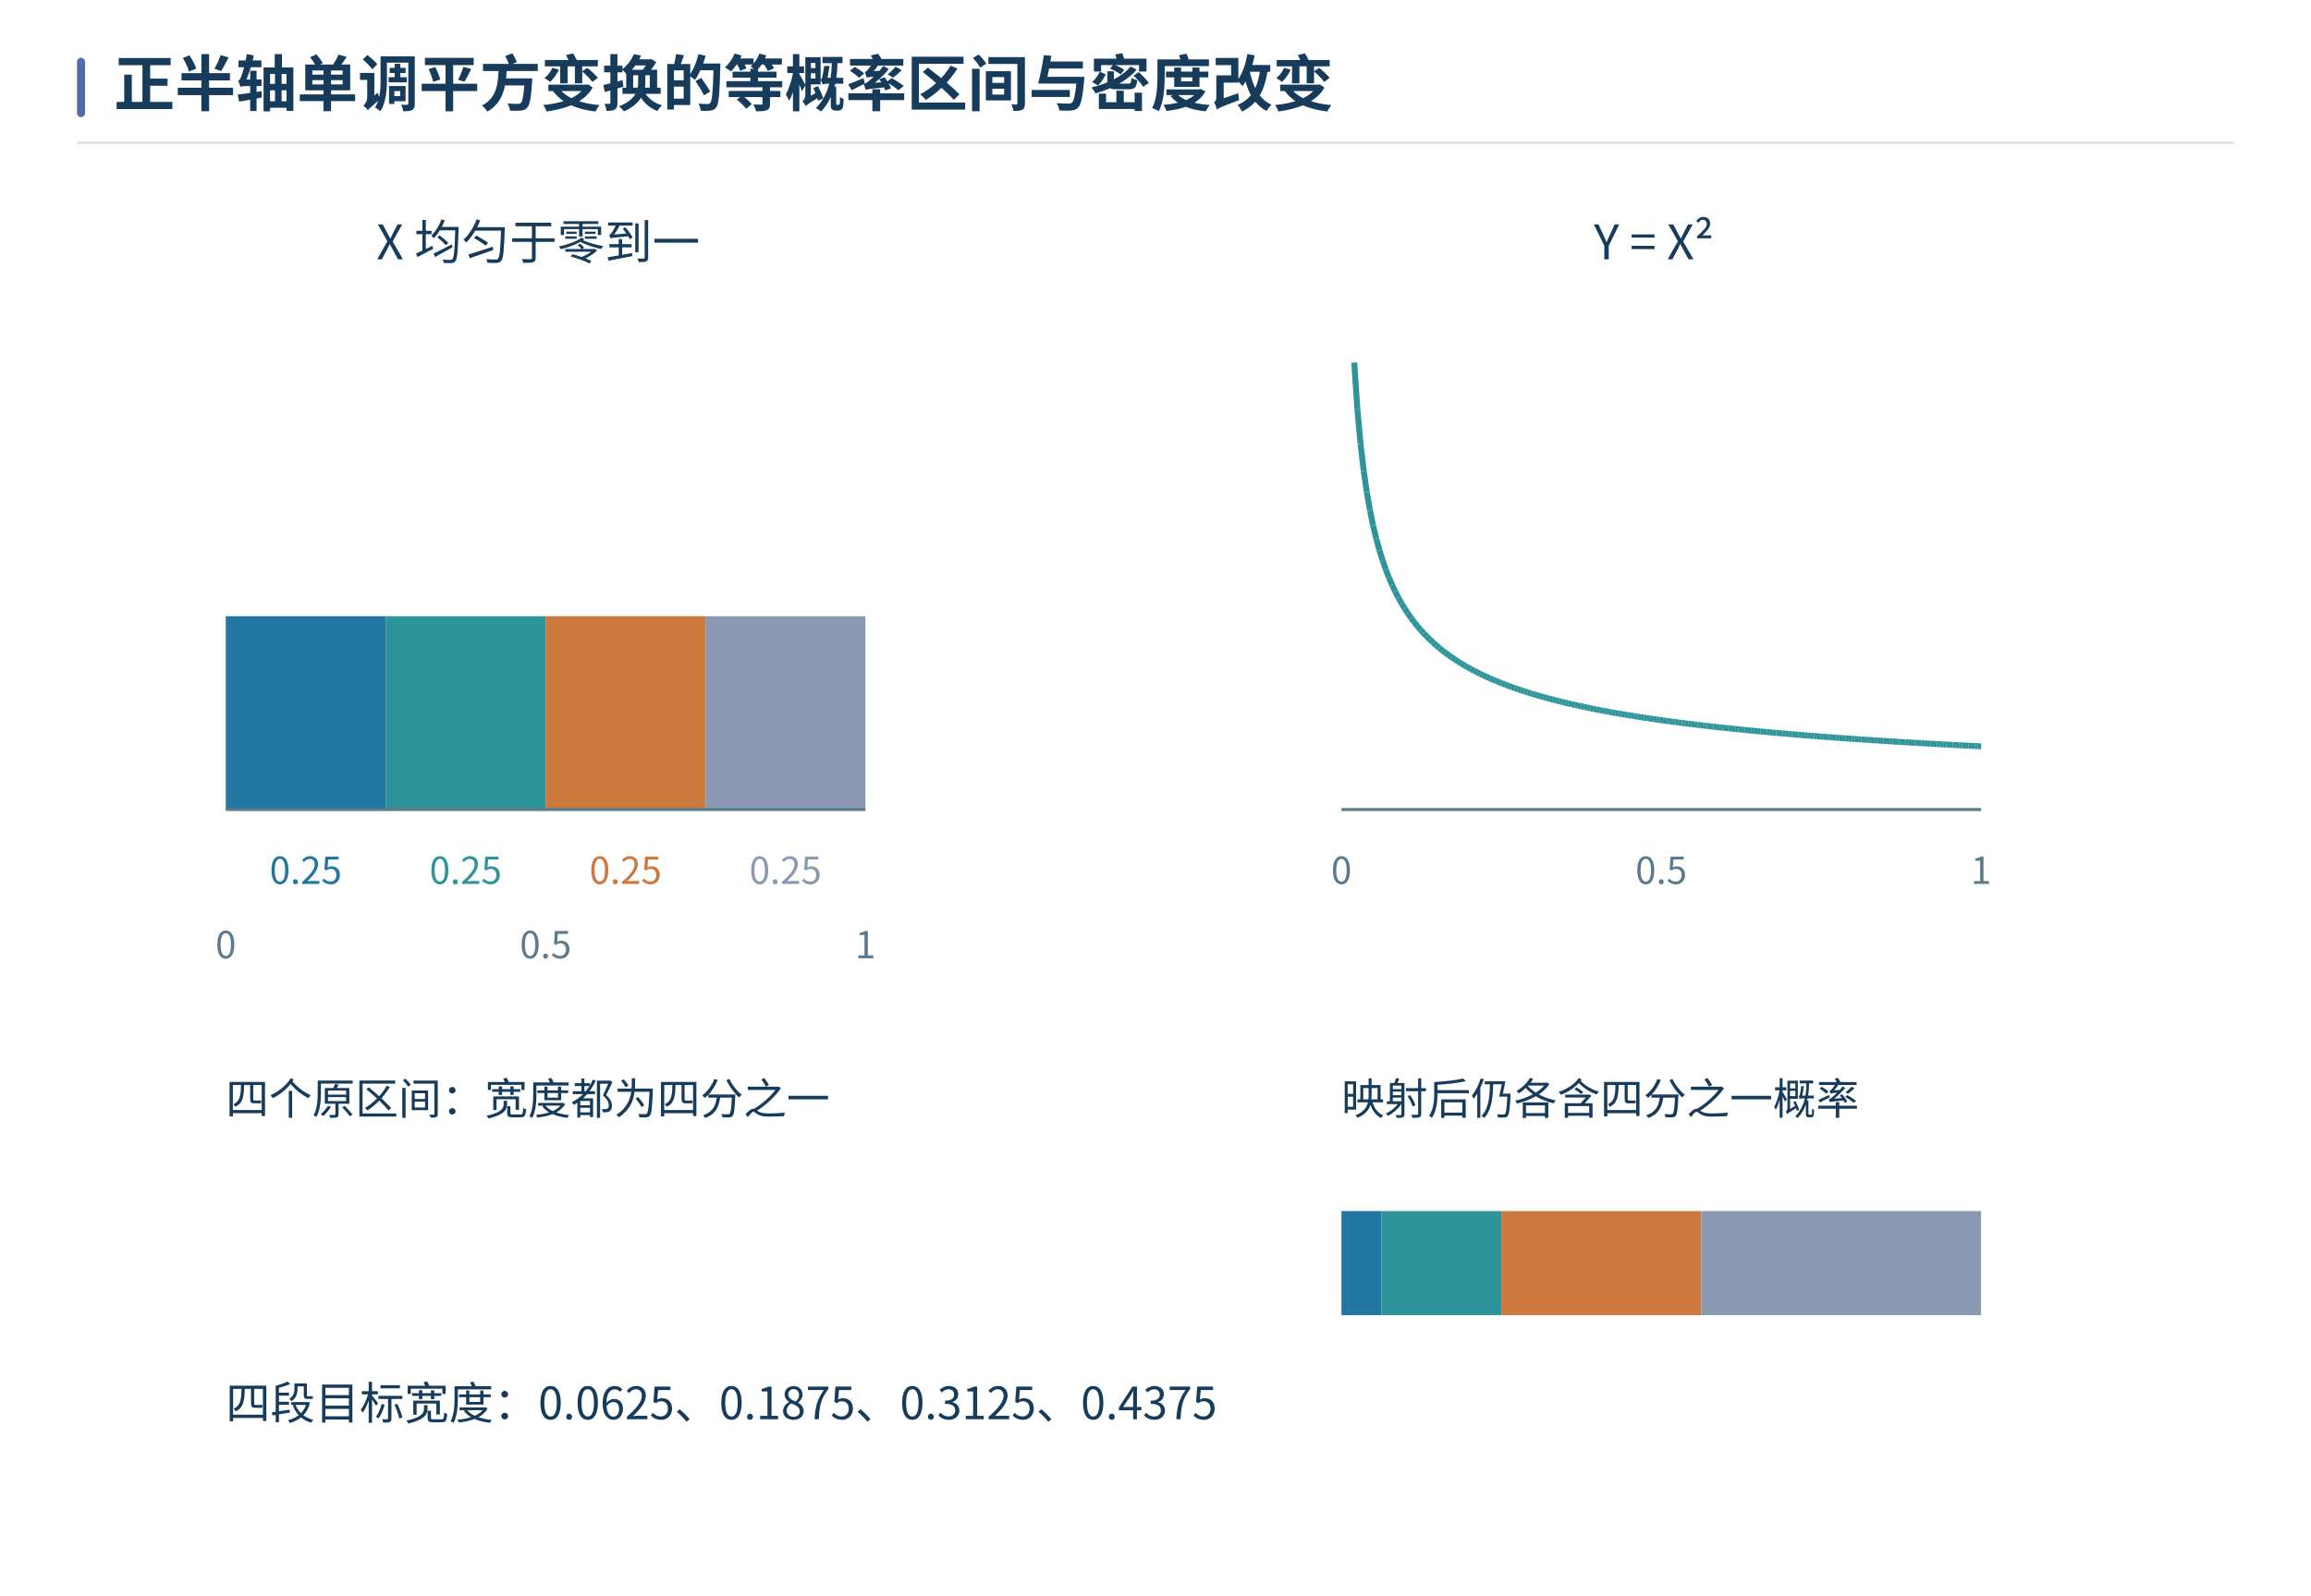
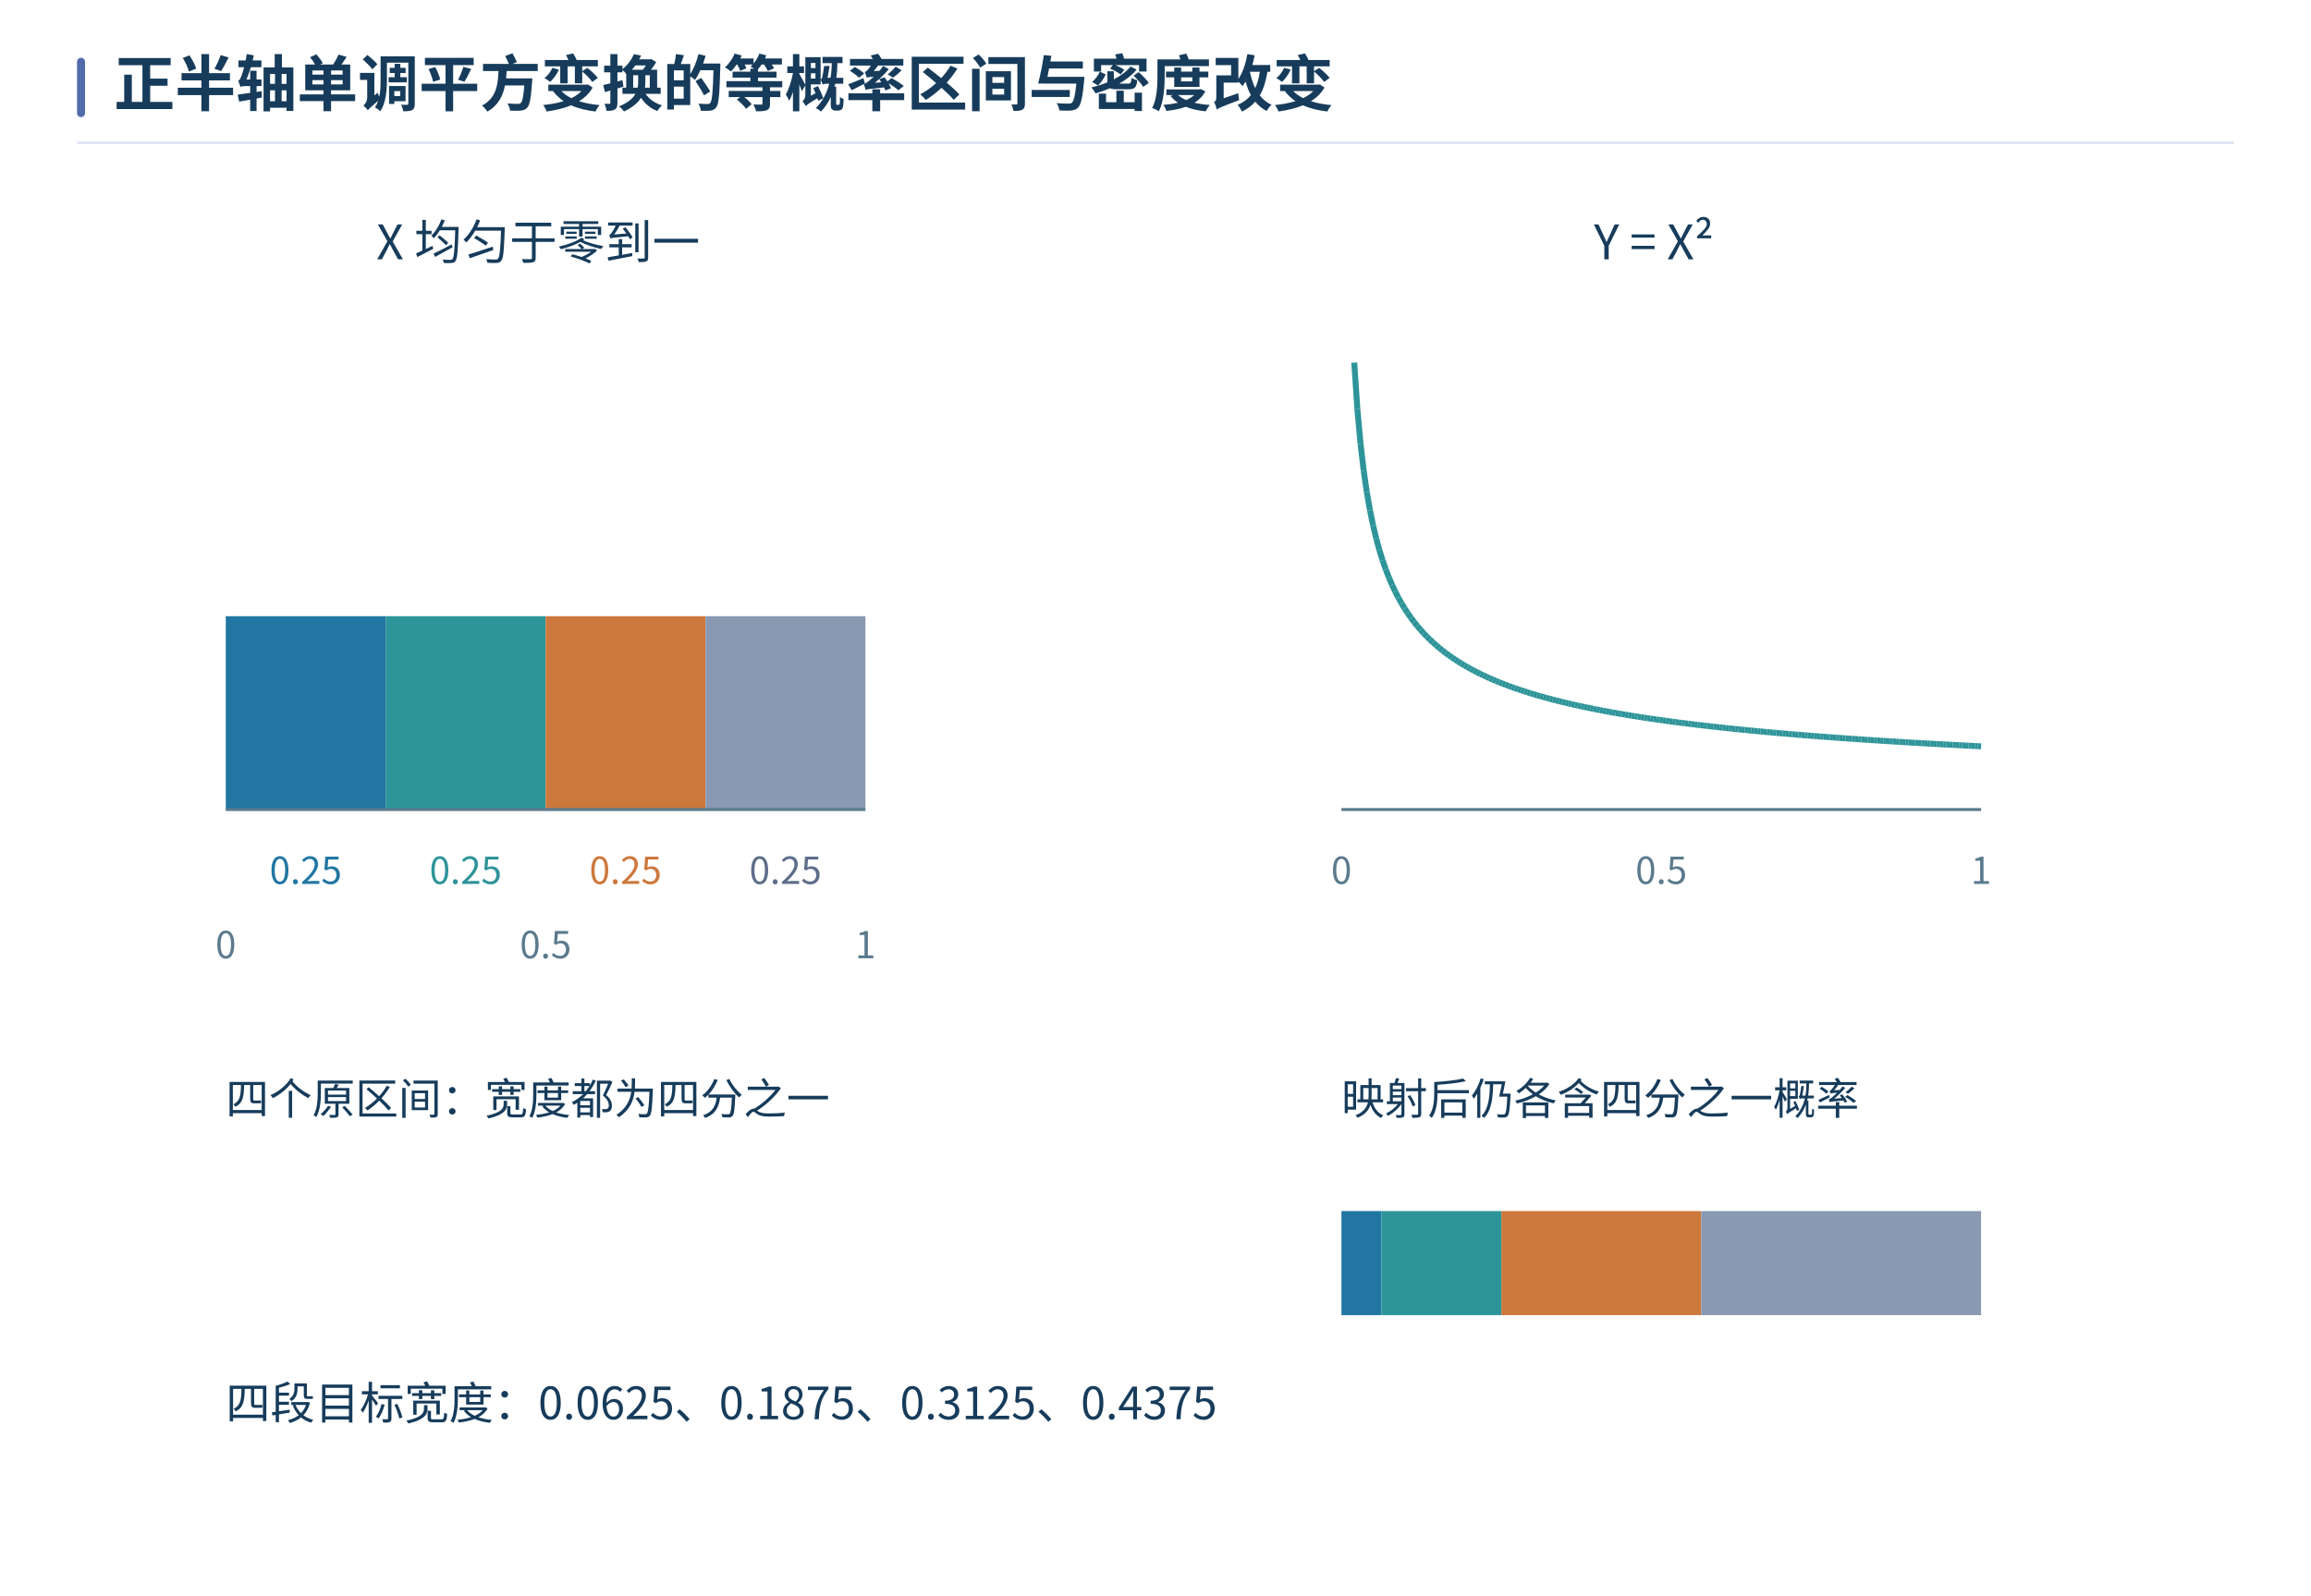
<svg xmlns="http://www.w3.org/2000/svg" width="1440" height="994.745" viewBox="0 0 1440 994.745" role="img" aria-labelledby="book-plate-title">
  <rect width="1440" height="994.745" fill="#ffffff" />
  <g font-family="Microsoft YaHei, Noto Sans CJK SC, Arial, sans-serif">
    <rect x="48" y="36" width="5" height="37" rx="2.5" fill="#526bab" />
    <text x="71" y="66" font-size="38" font-weight="700" fill="#142b45">正半轴单调平方变换的等概率区间与密度改变</text>
    <path d="M48 89 H1392" stroke="#d7e1ee" stroke-width="1.4" />
  </g>
  <svg width="1344" height="852.745" viewBox="0 0 1450 920" role="img" x="48" y="106" overflow="hidden">
    <rect width="1450" height="920" fill="white" />
    <style>text{font-family:Microsoft YaHei,Noto Sans CJK SC,sans-serif;fill: #173c5b}</style>
    <text x="310" y="60" font-size="32" text-anchor="middle" font-weight="normal" style="fill: #173c5b">X 均匀于零到一</text>
    <text x="1060" y="60" font-size="32" text-anchor="middle" font-weight="normal" style="fill: #173c5b">Y = X²</text>
    <rect x="100.0" y="300" width="107.5" height="130" fill="#2176a2" stroke="#2176a2" stroke-width="0" />
    <text x="153.75" y="480" font-size="25" text-anchor="middle" font-weight="normal" style="fill: #2176a2">0.25</text>
    <rect x="850.0" y="700" width="26.875" height="70" fill="#2176a2" stroke="#2176a2" stroke-width="0" />
    <rect x="207.5" y="300" width="107.5" height="130" fill="#2d9499" stroke="#2d9499" stroke-width="0" />
    <text x="261.25" y="480" font-size="25" text-anchor="middle" font-weight="normal" style="fill: #2d9499">0.25</text>
    <rect x="876.875" y="700" width="80.625" height="70" fill="#2d9499" stroke="#2d9499" stroke-width="0" />
    <rect x="315.0" y="300" width="107.5" height="130" fill="#cd783d" stroke="#cd783d" stroke-width="0" />
    <text x="368.75" y="480" font-size="25" text-anchor="middle" font-weight="normal" style="fill: #cd783d">0.25</text>
    <rect x="957.5" y="700" width="134.375" height="70" fill="#cd783d" stroke="#cd783d" stroke-width="0" />
    <rect x="422.5" y="300" width="107.5" height="130" fill="#8999b2" stroke="#8999b2" stroke-width="0" />
-     <text x="476.25" y="480" font-size="25" text-anchor="middle" font-weight="normal" style="fill: #8999b2">0.25</text>
+     <text x="476.25" y="480" font-size="25" text-anchor="middle" font-weight="normal" style="fill: #5d6e89">0.25</text>
    <rect x="1091.875" y="700" width="188.125" height="70" fill="#8999b2" stroke="#8999b2" stroke-width="0" />
    <line x1="858.6" y1="129.48" x2="860.718" y2="160.8" stroke="#2d9499" stroke-width="4" />
    <line x1="860.718" y1="160.8" x2="862.835" y2="184.007" stroke="#2d9499" stroke-width="4" />
    <line x1="862.835" y1="184.007" x2="864.953" y2="202.091" stroke="#2d9499" stroke-width="4" />
    <line x1="864.953" y1="202.091" x2="867.07" y2="216.695" stroke="#2d9499" stroke-width="4" />
    <line x1="867.07" y1="216.695" x2="869.188" y2="228.809" stroke="#2d9499" stroke-width="4" />
    <line x1="869.188" y1="228.809" x2="871.306" y2="239.069" stroke="#2d9499" stroke-width="4" />
    <line x1="871.306" y1="239.069" x2="873.423" y2="247.904" stroke="#2d9499" stroke-width="4" />
    <line x1="873.423" y1="247.904" x2="875.541" y2="255.616" stroke="#2d9499" stroke-width="4" />
    <line x1="875.541" y1="255.616" x2="877.658" y2="262.425" stroke="#2d9499" stroke-width="4" />
    <line x1="877.658" y1="262.425" x2="879.776" y2="268.493" stroke="#2d9499" stroke-width="4" />
    <line x1="879.776" y1="268.493" x2="881.893" y2="273.947" stroke="#2d9499" stroke-width="4" />
    <line x1="881.893" y1="273.947" x2="884.011" y2="278.883" stroke="#2d9499" stroke-width="4" />
    <line x1="884.011" y1="278.883" x2="886.129" y2="283.379" stroke="#2d9499" stroke-width="4" />
    <line x1="886.129" y1="283.379" x2="888.246" y2="287.495" stroke="#2d9499" stroke-width="4" />
    <line x1="888.246" y1="287.495" x2="890.364" y2="291.284" stroke="#2d9499" stroke-width="4" />
    <line x1="890.364" y1="291.284" x2="892.481" y2="294.785" stroke="#2d9499" stroke-width="4" />
    <line x1="892.481" y1="294.785" x2="894.599" y2="298.034" stroke="#2d9499" stroke-width="4" />
    <line x1="894.599" y1="298.034" x2="896.717" y2="301.06" stroke="#2d9499" stroke-width="4" />
    <line x1="896.717" y1="301.06" x2="898.834" y2="303.887" stroke="#2d9499" stroke-width="4" />
    <line x1="898.834" y1="303.887" x2="900.952" y2="306.535" stroke="#2d9499" stroke-width="4" />
    <line x1="900.952" y1="306.535" x2="903.069" y2="309.023" stroke="#2d9499" stroke-width="4" />
    <line x1="903.069" y1="309.023" x2="905.187" y2="311.367" stroke="#2d9499" stroke-width="4" />
    <line x1="905.187" y1="311.367" x2="907.305" y2="313.58" stroke="#2d9499" stroke-width="4" />
    <line x1="907.305" y1="313.58" x2="909.422" y2="315.673" stroke="#2d9499" stroke-width="4" />
    <line x1="909.422" y1="315.673" x2="911.54" y2="317.657" stroke="#2d9499" stroke-width="4" />
    <line x1="911.54" y1="317.657" x2="913.657" y2="319.542" stroke="#2d9499" stroke-width="4" />
    <line x1="913.657" y1="319.542" x2="915.775" y2="321.334" stroke="#2d9499" stroke-width="4" />
    <line x1="915.775" y1="321.334" x2="917.892" y2="323.042" stroke="#2d9499" stroke-width="4" />
    <line x1="917.892" y1="323.042" x2="920.01" y2="324.672" stroke="#2d9499" stroke-width="4" />
    <line x1="920.01" y1="324.672" x2="922.128" y2="326.23" stroke="#2d9499" stroke-width="4" />
    <line x1="922.128" y1="326.23" x2="924.245" y2="327.72" stroke="#2d9499" stroke-width="4" />
    <line x1="924.245" y1="327.72" x2="926.363" y2="329.149" stroke="#2d9499" stroke-width="4" />
    <line x1="926.363" y1="329.149" x2="928.48" y2="330.518" stroke="#2d9499" stroke-width="4" />
    <line x1="928.48" y1="330.518" x2="930.598" y2="331.834" stroke="#2d9499" stroke-width="4" />
    <line x1="930.598" y1="331.834" x2="932.716" y2="333.099" stroke="#2d9499" stroke-width="4" />
    <line x1="932.716" y1="333.099" x2="934.833" y2="334.316" stroke="#2d9499" stroke-width="4" />
    <line x1="934.833" y1="334.316" x2="936.951" y2="335.488" stroke="#2d9499" stroke-width="4" />
    <line x1="936.951" y1="335.488" x2="939.068" y2="336.618" stroke="#2d9499" stroke-width="4" />
    <line x1="939.068" y1="336.618" x2="941.186" y2="337.709" stroke="#2d9499" stroke-width="4" />
    <line x1="941.186" y1="337.709" x2="943.304" y2="338.762" stroke="#2d9499" stroke-width="4" />
    <line x1="943.304" y1="338.762" x2="945.421" y2="339.78" stroke="#2d9499" stroke-width="4" />
    <line x1="945.421" y1="339.78" x2="947.539" y2="340.765" stroke="#2d9499" stroke-width="4" />
    <line x1="947.539" y1="340.765" x2="949.656" y2="341.718" stroke="#2d9499" stroke-width="4" />
    <line x1="949.656" y1="341.718" x2="951.774" y2="342.642" stroke="#2d9499" stroke-width="4" />
    <line x1="951.774" y1="342.642" x2="953.891" y2="343.536" stroke="#2d9499" stroke-width="4" />
    <line x1="953.891" y1="343.536" x2="956.009" y2="344.404" stroke="#2d9499" stroke-width="4" />
    <line x1="956.009" y1="344.404" x2="958.127" y2="345.247" stroke="#2d9499" stroke-width="4" />
    <line x1="958.127" y1="345.247" x2="960.244" y2="346.065" stroke="#2d9499" stroke-width="4" />
    <line x1="960.244" y1="346.065" x2="962.362" y2="346.859" stroke="#2d9499" stroke-width="4" />
    <line x1="962.362" y1="346.859" x2="964.479" y2="347.632" stroke="#2d9499" stroke-width="4" />
    <line x1="964.479" y1="347.632" x2="966.597" y2="348.383" stroke="#2d9499" stroke-width="4" />
    <line x1="966.597" y1="348.383" x2="968.715" y2="349.114" stroke="#2d9499" stroke-width="4" />
    <line x1="968.715" y1="349.114" x2="970.832" y2="349.826" stroke="#2d9499" stroke-width="4" />
    <line x1="970.832" y1="349.826" x2="972.95" y2="350.52" stroke="#2d9499" stroke-width="4" />
    <line x1="972.95" y1="350.52" x2="975.067" y2="351.195" stroke="#2d9499" stroke-width="4" />
    <line x1="975.067" y1="351.195" x2="977.185" y2="351.854" stroke="#2d9499" stroke-width="4" />
    <line x1="977.185" y1="351.854" x2="979.303" y2="352.497" stroke="#2d9499" stroke-width="4" />
    <line x1="979.303" y1="352.497" x2="981.42" y2="353.124" stroke="#2d9499" stroke-width="4" />
    <line x1="981.42" y1="353.124" x2="983.538" y2="353.736" stroke="#2d9499" stroke-width="4" />
    <line x1="983.538" y1="353.736" x2="985.655" y2="354.333" stroke="#2d9499" stroke-width="4" />
    <line x1="985.655" y1="354.333" x2="987.773" y2="354.917" stroke="#2d9499" stroke-width="4" />
    <line x1="987.773" y1="354.917" x2="989.89" y2="355.488" stroke="#2d9499" stroke-width="4" />
    <line x1="989.89" y1="355.488" x2="992.008" y2="356.045" stroke="#2d9499" stroke-width="4" />
    <line x1="992.008" y1="356.045" x2="994.126" y2="356.59" stroke="#2d9499" stroke-width="4" />
    <line x1="994.126" y1="356.59" x2="996.243" y2="357.124" stroke="#2d9499" stroke-width="4" />
    <line x1="996.243" y1="357.124" x2="998.361" y2="357.646" stroke="#2d9499" stroke-width="4" />
    <line x1="998.361" y1="357.646" x2="1000.478" y2="358.157" stroke="#2d9499" stroke-width="4" />
    <line x1="1000.478" y1="358.157" x2="1002.596" y2="358.657" stroke="#2d9499" stroke-width="4" />
    <line x1="1002.596" y1="358.657" x2="1004.714" y2="359.147" stroke="#2d9499" stroke-width="4" />
    <line x1="1004.714" y1="359.147" x2="1006.831" y2="359.627" stroke="#2d9499" stroke-width="4" />
    <line x1="1006.831" y1="359.627" x2="1008.949" y2="360.097" stroke="#2d9499" stroke-width="4" />
    <line x1="1008.949" y1="360.097" x2="1011.066" y2="360.558" stroke="#2d9499" stroke-width="4" />
    <line x1="1011.066" y1="360.558" x2="1013.184" y2="361.01" stroke="#2d9499" stroke-width="4" />
    <line x1="1013.184" y1="361.01" x2="1015.302" y2="361.454" stroke="#2d9499" stroke-width="4" />
    <line x1="1015.302" y1="361.454" x2="1017.419" y2="361.888" stroke="#2d9499" stroke-width="4" />
    <line x1="1017.419" y1="361.888" x2="1019.537" y2="362.315" stroke="#2d9499" stroke-width="4" />
    <line x1="1019.537" y1="362.315" x2="1021.654" y2="362.734" stroke="#2d9499" stroke-width="4" />
    <line x1="1021.654" y1="362.734" x2="1023.772" y2="363.145" stroke="#2d9499" stroke-width="4" />
    <line x1="1023.772" y1="363.145" x2="1025.889" y2="363.549" stroke="#2d9499" stroke-width="4" />
    <line x1="1025.889" y1="363.549" x2="1028.007" y2="363.945" stroke="#2d9499" stroke-width="4" />
    <line x1="1028.007" y1="363.945" x2="1030.125" y2="364.335" stroke="#2d9499" stroke-width="4" />
    <line x1="1030.125" y1="364.335" x2="1032.242" y2="364.717" stroke="#2d9499" stroke-width="4" />
    <line x1="1032.242" y1="364.717" x2="1034.36" y2="365.093" stroke="#2d9499" stroke-width="4" />
    <line x1="1034.36" y1="365.093" x2="1036.477" y2="365.463" stroke="#2d9499" stroke-width="4" />
    <line x1="1036.477" y1="365.463" x2="1038.595" y2="365.826" stroke="#2d9499" stroke-width="4" />
    <line x1="1038.595" y1="365.826" x2="1040.713" y2="366.183" stroke="#2d9499" stroke-width="4" />
    <line x1="1040.713" y1="366.183" x2="1042.83" y2="366.535" stroke="#2d9499" stroke-width="4" />
    <line x1="1042.83" y1="366.535" x2="1044.948" y2="366.88" stroke="#2d9499" stroke-width="4" />
    <line x1="1044.948" y1="366.88" x2="1047.065" y2="367.22" stroke="#2d9499" stroke-width="4" />
    <line x1="1047.065" y1="367.22" x2="1049.183" y2="367.555" stroke="#2d9499" stroke-width="4" />
    <line x1="1049.183" y1="367.555" x2="1051.301" y2="367.884" stroke="#2d9499" stroke-width="4" />
    <line x1="1051.301" y1="367.884" x2="1053.418" y2="368.209" stroke="#2d9499" stroke-width="4" />
    <line x1="1053.418" y1="368.209" x2="1055.536" y2="368.528" stroke="#2d9499" stroke-width="4" />
    <line x1="1055.536" y1="368.528" x2="1057.653" y2="368.842" stroke="#2d9499" stroke-width="4" />
    <line x1="1057.653" y1="368.842" x2="1059.771" y2="369.151" stroke="#2d9499" stroke-width="4" />
    <line x1="1059.771" y1="369.151" x2="1061.888" y2="369.456" stroke="#2d9499" stroke-width="4" />
    <line x1="1061.888" y1="369.456" x2="1064.006" y2="369.757" stroke="#2d9499" stroke-width="4" />
    <line x1="1064.006" y1="369.757" x2="1066.124" y2="370.052" stroke="#2d9499" stroke-width="4" />
    <line x1="1066.124" y1="370.052" x2="1068.241" y2="370.344" stroke="#2d9499" stroke-width="4" />
    <line x1="1068.241" y1="370.344" x2="1070.359" y2="370.631" stroke="#2d9499" stroke-width="4" />
    <line x1="1070.359" y1="370.631" x2="1072.476" y2="370.914" stroke="#2d9499" stroke-width="4" />
    <line x1="1072.476" y1="370.914" x2="1074.594" y2="371.194" stroke="#2d9499" stroke-width="4" />
    <line x1="1074.594" y1="371.194" x2="1076.712" y2="371.469" stroke="#2d9499" stroke-width="4" />
    <line x1="1076.712" y1="371.469" x2="1078.829" y2="371.74" stroke="#2d9499" stroke-width="4" />
    <line x1="1078.829" y1="371.74" x2="1080.947" y2="372.008" stroke="#2d9499" stroke-width="4" />
    <line x1="1080.947" y1="372.008" x2="1083.064" y2="372.272" stroke="#2d9499" stroke-width="4" />
    <line x1="1083.064" y1="372.272" x2="1085.182" y2="372.533" stroke="#2d9499" stroke-width="4" />
    <line x1="1085.182" y1="372.533" x2="1087.299" y2="372.79" stroke="#2d9499" stroke-width="4" />
    <line x1="1087.299" y1="372.79" x2="1089.417" y2="373.043" stroke="#2d9499" stroke-width="4" />
    <line x1="1089.417" y1="373.043" x2="1091.535" y2="373.293" stroke="#2d9499" stroke-width="4" />
    <line x1="1091.535" y1="373.293" x2="1093.652" y2="373.54" stroke="#2d9499" stroke-width="4" />
    <line x1="1093.652" y1="373.54" x2="1095.77" y2="373.784" stroke="#2d9499" stroke-width="4" />
    <line x1="1095.77" y1="373.784" x2="1097.887" y2="374.025" stroke="#2d9499" stroke-width="4" />
    <line x1="1097.887" y1="374.025" x2="1100.005" y2="374.262" stroke="#2d9499" stroke-width="4" />
    <line x1="1100.005" y1="374.262" x2="1102.123" y2="374.497" stroke="#2d9499" stroke-width="4" />
    <line x1="1102.123" y1="374.497" x2="1104.24" y2="374.729" stroke="#2d9499" stroke-width="4" />
    <line x1="1104.24" y1="374.729" x2="1106.358" y2="374.957" stroke="#2d9499" stroke-width="4" />
    <line x1="1106.358" y1="374.957" x2="1108.475" y2="375.183" stroke="#2d9499" stroke-width="4" />
    <line x1="1108.475" y1="375.183" x2="1110.593" y2="375.406" stroke="#2d9499" stroke-width="4" />
    <line x1="1110.593" y1="375.406" x2="1112.711" y2="375.627" stroke="#2d9499" stroke-width="4" />
    <line x1="1112.711" y1="375.627" x2="1114.828" y2="375.845" stroke="#2d9499" stroke-width="4" />
    <line x1="1114.828" y1="375.845" x2="1116.946" y2="376.06" stroke="#2d9499" stroke-width="4" />
    <line x1="1116.946" y1="376.06" x2="1119.063" y2="376.273" stroke="#2d9499" stroke-width="4" />
    <line x1="1119.063" y1="376.273" x2="1121.181" y2="376.483" stroke="#2d9499" stroke-width="4" />
    <line x1="1121.181" y1="376.483" x2="1123.298" y2="376.691" stroke="#2d9499" stroke-width="4" />
    <line x1="1123.298" y1="376.691" x2="1125.416" y2="376.896" stroke="#2d9499" stroke-width="4" />
    <line x1="1125.416" y1="376.896" x2="1127.534" y2="377.099" stroke="#2d9499" stroke-width="4" />
    <line x1="1127.534" y1="377.099" x2="1129.651" y2="377.299" stroke="#2d9499" stroke-width="4" />
    <line x1="1129.651" y1="377.299" x2="1131.769" y2="377.498" stroke="#2d9499" stroke-width="4" />
    <line x1="1131.769" y1="377.498" x2="1133.886" y2="377.694" stroke="#2d9499" stroke-width="4" />
    <line x1="1133.886" y1="377.694" x2="1136.004" y2="377.888" stroke="#2d9499" stroke-width="4" />
    <line x1="1136.004" y1="377.888" x2="1138.122" y2="378.08" stroke="#2d9499" stroke-width="4" />
    <line x1="1138.122" y1="378.08" x2="1140.239" y2="378.27" stroke="#2d9499" stroke-width="4" />
    <line x1="1140.239" y1="378.27" x2="1142.357" y2="378.457" stroke="#2d9499" stroke-width="4" />
    <line x1="1142.357" y1="378.457" x2="1144.474" y2="378.643" stroke="#2d9499" stroke-width="4" />
    <line x1="1144.474" y1="378.643" x2="1146.592" y2="378.827" stroke="#2d9499" stroke-width="4" />
    <line x1="1146.592" y1="378.827" x2="1148.71" y2="379.008" stroke="#2d9499" stroke-width="4" />
    <line x1="1148.71" y1="379.008" x2="1150.827" y2="379.188" stroke="#2d9499" stroke-width="4" />
    <line x1="1150.827" y1="379.188" x2="1152.945" y2="379.366" stroke="#2d9499" stroke-width="4" />
    <line x1="1152.945" y1="379.366" x2="1155.062" y2="379.542" stroke="#2d9499" stroke-width="4" />
    <line x1="1155.062" y1="379.542" x2="1157.18" y2="379.716" stroke="#2d9499" stroke-width="4" />
    <line x1="1157.18" y1="379.716" x2="1159.297" y2="379.889" stroke="#2d9499" stroke-width="4" />
    <line x1="1159.297" y1="379.889" x2="1161.415" y2="380.059" stroke="#2d9499" stroke-width="4" />
    <line x1="1161.415" y1="380.059" x2="1163.533" y2="380.228" stroke="#2d9499" stroke-width="4" />
    <line x1="1163.533" y1="380.228" x2="1165.65" y2="380.396" stroke="#2d9499" stroke-width="4" />
    <line x1="1165.65" y1="380.396" x2="1167.768" y2="380.561" stroke="#2d9499" stroke-width="4" />
    <line x1="1167.768" y1="380.561" x2="1169.885" y2="380.725" stroke="#2d9499" stroke-width="4" />
    <line x1="1169.885" y1="380.725" x2="1172.003" y2="380.887" stroke="#2d9499" stroke-width="4" />
    <line x1="1172.003" y1="380.887" x2="1174.121" y2="381.048" stroke="#2d9499" stroke-width="4" />
    <line x1="1174.121" y1="381.048" x2="1176.238" y2="381.207" stroke="#2d9499" stroke-width="4" />
    <line x1="1176.238" y1="381.207" x2="1178.356" y2="381.365" stroke="#2d9499" stroke-width="4" />
    <line x1="1178.356" y1="381.365" x2="1180.473" y2="381.521" stroke="#2d9499" stroke-width="4" />
    <line x1="1180.473" y1="381.521" x2="1182.591" y2="381.675" stroke="#2d9499" stroke-width="4" />
    <line x1="1182.591" y1="381.675" x2="1184.709" y2="381.829" stroke="#2d9499" stroke-width="4" />
    <line x1="1184.709" y1="381.829" x2="1186.826" y2="381.98" stroke="#2d9499" stroke-width="4" />
    <line x1="1186.826" y1="381.98" x2="1188.944" y2="382.13" stroke="#2d9499" stroke-width="4" />
    <line x1="1188.944" y1="382.13" x2="1191.061" y2="382.279" stroke="#2d9499" stroke-width="4" />
    <line x1="1191.061" y1="382.279" x2="1193.179" y2="382.427" stroke="#2d9499" stroke-width="4" />
    <line x1="1193.179" y1="382.427" x2="1195.296" y2="382.573" stroke="#2d9499" stroke-width="4" />
    <line x1="1195.296" y1="382.573" x2="1197.414" y2="382.718" stroke="#2d9499" stroke-width="4" />
    <line x1="1197.414" y1="382.718" x2="1199.532" y2="382.861" stroke="#2d9499" stroke-width="4" />
    <line x1="1199.532" y1="382.861" x2="1201.649" y2="383.003" stroke="#2d9499" stroke-width="4" />
    <line x1="1201.649" y1="383.003" x2="1203.767" y2="383.144" stroke="#2d9499" stroke-width="4" />
    <line x1="1203.767" y1="383.144" x2="1205.884" y2="383.284" stroke="#2d9499" stroke-width="4" />
    <line x1="1205.884" y1="383.284" x2="1208.002" y2="383.422" stroke="#2d9499" stroke-width="4" />
    <line x1="1208.002" y1="383.422" x2="1210.12" y2="383.559" stroke="#2d9499" stroke-width="4" />
    <line x1="1210.12" y1="383.559" x2="1212.237" y2="383.695" stroke="#2d9499" stroke-width="4" />
    <line x1="1212.237" y1="383.695" x2="1214.355" y2="383.83" stroke="#2d9499" stroke-width="4" />
    <line x1="1214.355" y1="383.83" x2="1216.472" y2="383.963" stroke="#2d9499" stroke-width="4" />
    <line x1="1216.472" y1="383.963" x2="1218.59" y2="384.096" stroke="#2d9499" stroke-width="4" />
    <line x1="1218.59" y1="384.096" x2="1220.708" y2="384.227" stroke="#2d9499" stroke-width="4" />
    <line x1="1220.708" y1="384.227" x2="1222.825" y2="384.357" stroke="#2d9499" stroke-width="4" />
    <line x1="1222.825" y1="384.357" x2="1224.943" y2="384.486" stroke="#2d9499" stroke-width="4" />
    <line x1="1224.943" y1="384.486" x2="1227.06" y2="384.614" stroke="#2d9499" stroke-width="4" />
    <line x1="1227.06" y1="384.614" x2="1229.178" y2="384.741" stroke="#2d9499" stroke-width="4" />
    <line x1="1229.178" y1="384.741" x2="1231.295" y2="384.867" stroke="#2d9499" stroke-width="4" />
    <line x1="1231.295" y1="384.867" x2="1233.413" y2="384.992" stroke="#2d9499" stroke-width="4" />
    <line x1="1233.413" y1="384.992" x2="1235.531" y2="385.116" stroke="#2d9499" stroke-width="4" />
    <line x1="1235.531" y1="385.116" x2="1237.648" y2="385.239" stroke="#2d9499" stroke-width="4" />
    <line x1="1237.648" y1="385.239" x2="1239.766" y2="385.36" stroke="#2d9499" stroke-width="4" />
    <line x1="1239.766" y1="385.36" x2="1241.883" y2="385.481" stroke="#2d9499" stroke-width="4" />
    <line x1="1241.883" y1="385.481" x2="1244.001" y2="385.601" stroke="#2d9499" stroke-width="4" />
    <line x1="1244.001" y1="385.601" x2="1246.119" y2="385.72" stroke="#2d9499" stroke-width="4" />
    <line x1="1246.119" y1="385.72" x2="1248.236" y2="385.838" stroke="#2d9499" stroke-width="4" />
    <line x1="1248.236" y1="385.838" x2="1250.354" y2="385.955" stroke="#2d9499" stroke-width="4" />
    <line x1="1250.354" y1="385.955" x2="1252.471" y2="386.071" stroke="#2d9499" stroke-width="4" />
    <line x1="1252.471" y1="386.071" x2="1254.589" y2="386.186" stroke="#2d9499" stroke-width="4" />
    <line x1="1254.589" y1="386.186" x2="1256.707" y2="386.3" stroke="#2d9499" stroke-width="4" />
    <line x1="1256.707" y1="386.3" x2="1258.824" y2="386.413" stroke="#2d9499" stroke-width="4" />
    <line x1="1258.824" y1="386.413" x2="1260.942" y2="386.526" stroke="#2d9499" stroke-width="4" />
    <line x1="1260.942" y1="386.526" x2="1263.059" y2="386.637" stroke="#2d9499" stroke-width="4" />
    <line x1="1263.059" y1="386.637" x2="1265.177" y2="386.748" stroke="#2d9499" stroke-width="4" />
    <line x1="1265.177" y1="386.748" x2="1267.294" y2="386.858" stroke="#2d9499" stroke-width="4" />
    <line x1="1267.294" y1="386.858" x2="1269.412" y2="386.967" stroke="#2d9499" stroke-width="4" />
    <line x1="1269.412" y1="386.967" x2="1271.53" y2="387.075" stroke="#2d9499" stroke-width="4" />
    <line x1="1271.53" y1="387.075" x2="1273.647" y2="387.183" stroke="#2d9499" stroke-width="4" />
    <line x1="1273.647" y1="387.183" x2="1275.765" y2="387.289" stroke="#2d9499" stroke-width="4" />
    <line x1="1275.765" y1="387.289" x2="1277.882" y2="387.395" stroke="#2d9499" stroke-width="4" />
    <line x1="1277.882" y1="387.395" x2="1280.0" y2="387.5" stroke="#2d9499" stroke-width="4" />
    <line x1="850" y1="430" x2="1280" y2="430" stroke="#5b7a8d" stroke-width="2" />
    <line x1="100" y1="430" x2="530" y2="430" stroke="#5b7a8d" stroke-width="2" />
    <text x="100" y="530" font-size="25" text-anchor="middle" font-weight="normal" style="fill: #5b7a8d">0</text>
    <text x="850" y="480" font-size="25" text-anchor="middle" font-weight="normal" style="fill: #5b7a8d">0</text>
    <text x="315.0" y="530" font-size="25" text-anchor="middle" font-weight="normal" style="fill: #5b7a8d">0.5</text>
    <text x="1065.0" y="480" font-size="25" text-anchor="middle" font-weight="normal" style="fill: #5b7a8d">0.5</text>
    <text x="530" y="530" font-size="25" text-anchor="middle" font-weight="normal" style="fill: #5b7a8d">1</text>
    <text x="1280" y="480" font-size="25" text-anchor="middle" font-weight="normal" style="fill: #5b7a8d">1</text>
    <text x="100" y="635" font-size="29" text-anchor="start" font-weight="normal" style="fill: #173c5b">四个原区间：宽度都为四分之一</text>
    <text x="850" y="635" font-size="29" text-anchor="start" font-weight="normal" style="fill: #173c5b">映射后仍各含四分之一概率</text>
    <text x="100" y="840" font-size="30" text-anchor="start" font-weight="normal" style="fill: #173c5b">四段目标宽度：0.0625、0.1875、0.3125、0.4375</text>
  </svg>
</svg>
